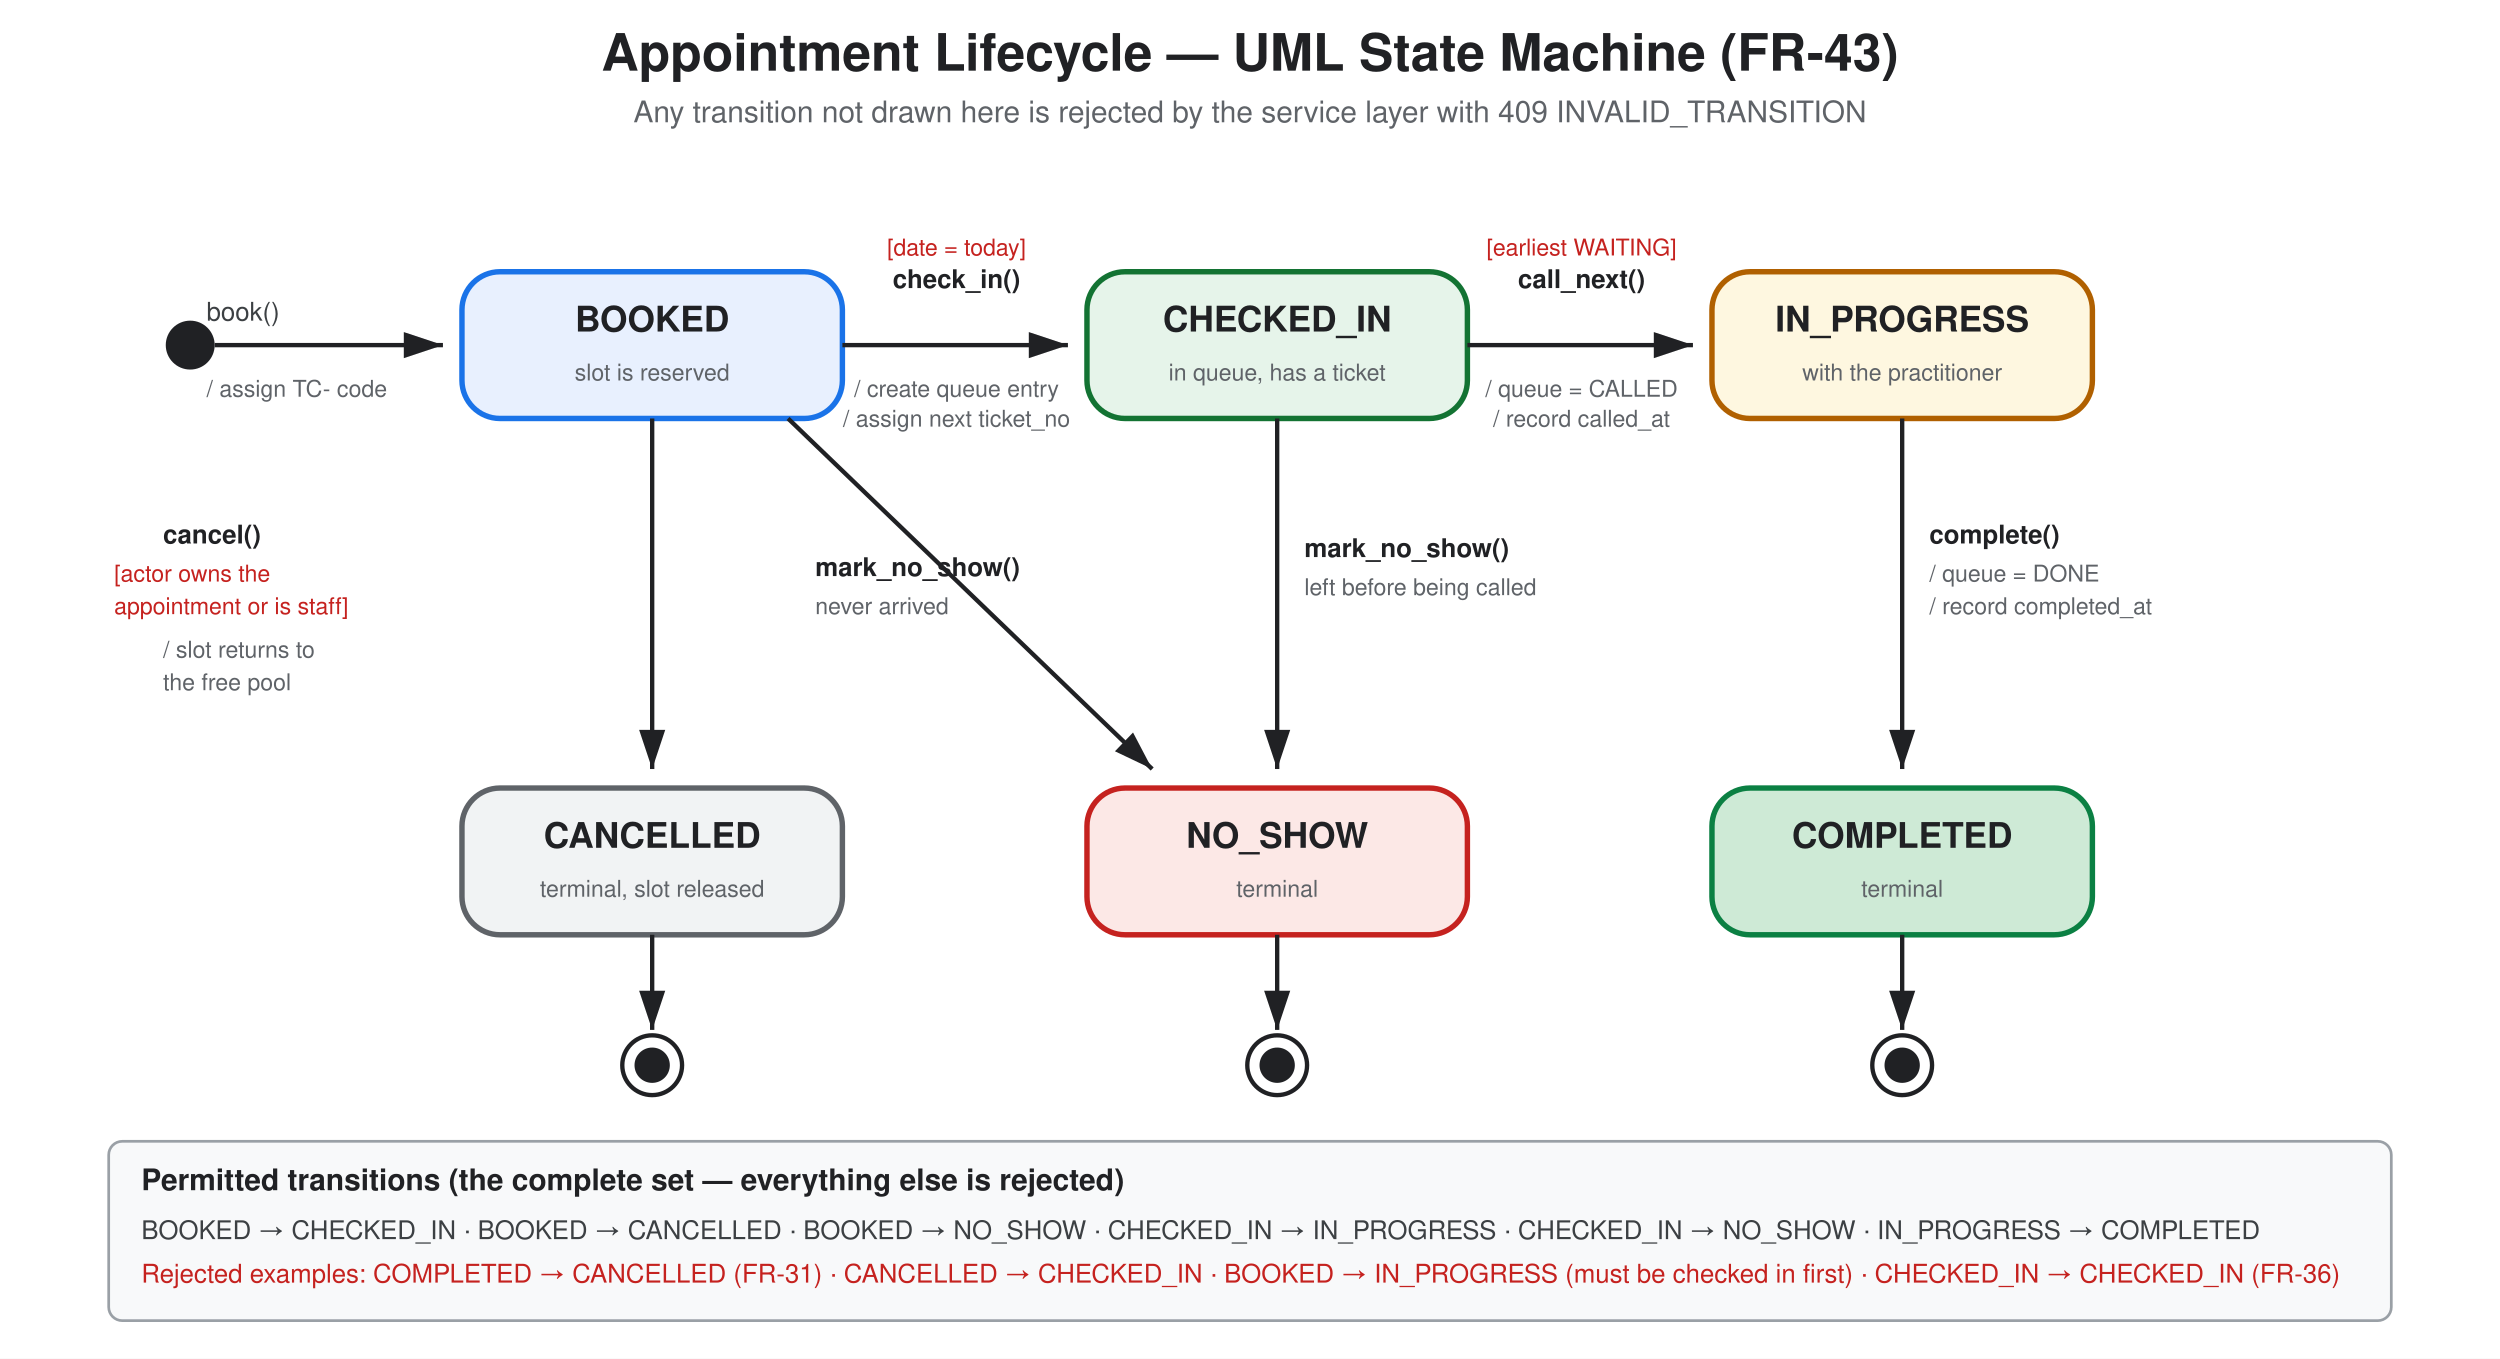
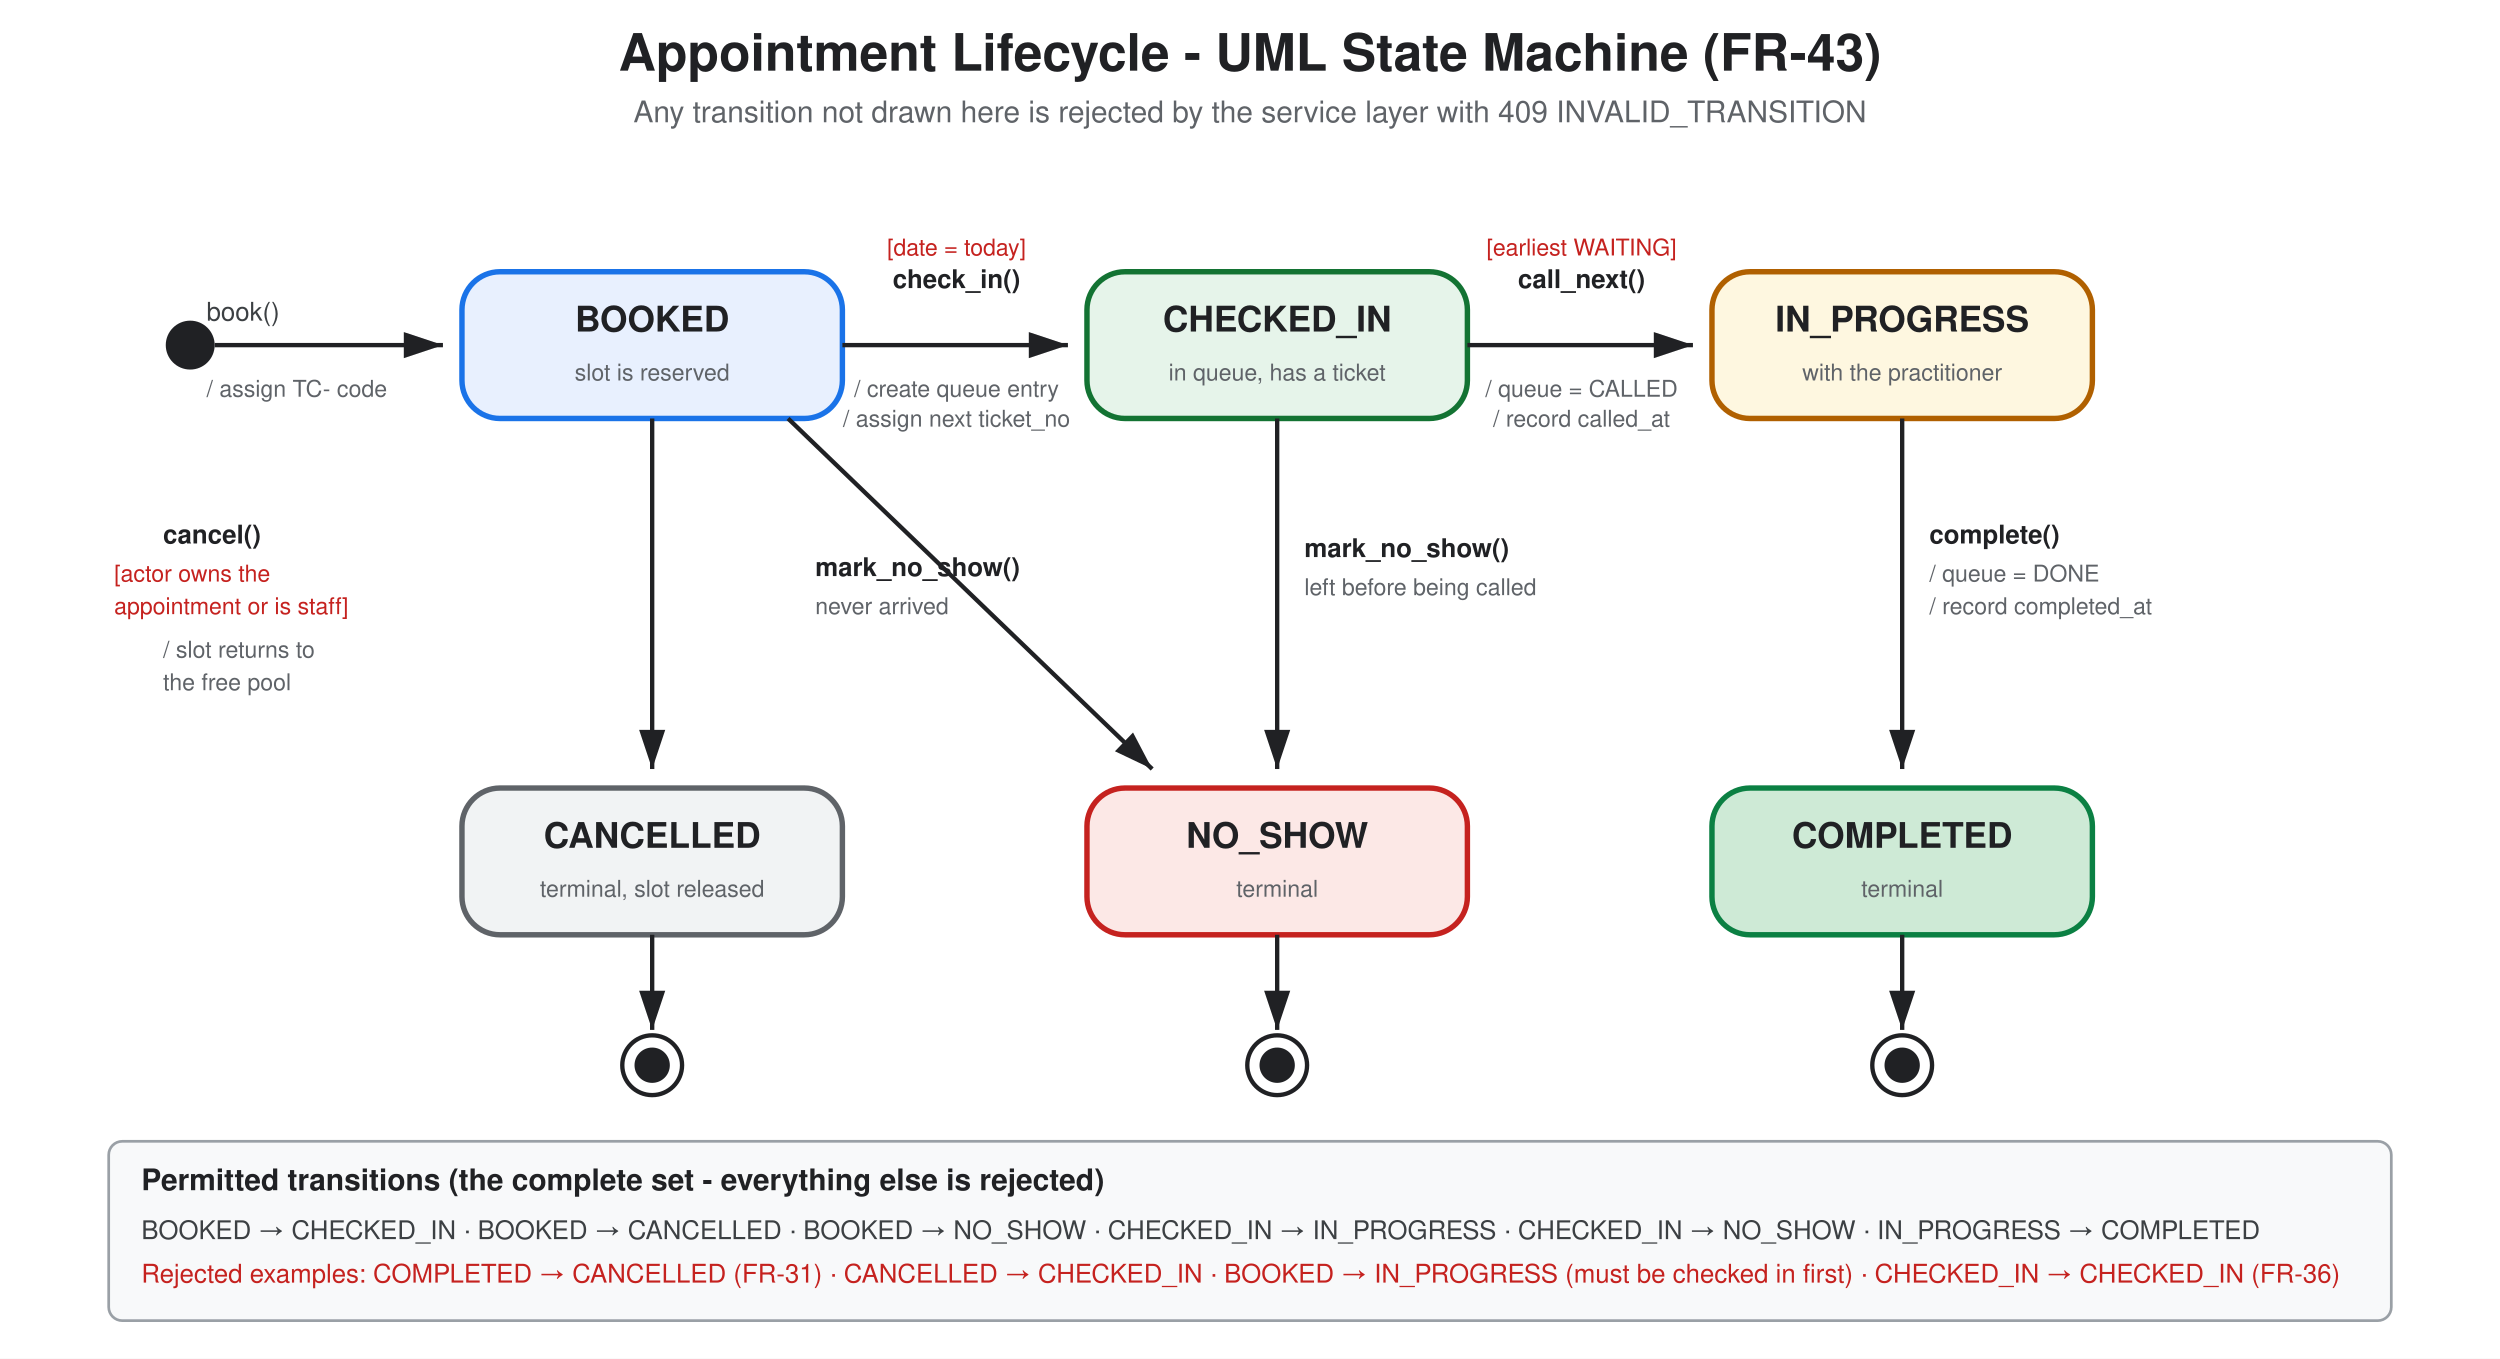
<svg xmlns="http://www.w3.org/2000/svg" viewBox="0 0 920 500" width="920" height="500" font-family="Helvetica, Arial, sans-serif">
  <rect width="920" height="500" fill="#ffffff" />
  <defs>
    <marker id="sm" markerWidth="10" markerHeight="8" refX="9" refY="3" orient="auto" markerUnits="strokeWidth">
      <path d="M0,0 L0,6 L9,3 z" fill="#202124" />
    </marker>
  </defs>
-   <text x="460" y="26" text-anchor="middle" font-size="19" font-weight="bold" fill="#202124">Appointment Lifecycle — UML State Machine (FR-43)</text>
+   <text x="460" y="26" text-anchor="middle" font-size="19" font-weight="bold" fill="#202124">Appointment Lifecycle - UML State Machine (FR-43)</text>
  <text x="460" y="45" text-anchor="middle" font-size="11" fill="#5f6368">Any transition not drawn here is rejected by the service layer with 409 INVALID_TRANSITION</text>
  <circle cx="70" cy="127" r="9" fill="#202124" />
  <line x1="79" y1="127" x2="163" y2="127" stroke="#202124" stroke-width="1.6" marker-end="url(#sm)" />
  <text x="76" y="118" font-size="9.5" fill="#3C4043">book()</text>
  <text x="76" y="146" font-size="8.5" fill="#5f6368">/ assign TC- code</text>
  <rect x="170" y="100" width="140" height="54" rx="14" fill="#E8F0FE" stroke="#1A73E8" stroke-width="2" />
  <text x="240" y="122" text-anchor="middle" font-size="13" font-weight="bold" fill="#202124">BOOKED</text>
  <text x="240" y="140" text-anchor="middle" font-size="8.5" fill="#5f6368">slot is reserved</text>
  <rect x="400" y="100" width="140" height="54" rx="14" fill="#E6F4EA" stroke="#137333" stroke-width="2" />
  <text x="470" y="122" text-anchor="middle" font-size="13" font-weight="bold" fill="#202124">CHECKED_IN</text>
  <text x="470" y="140" text-anchor="middle" font-size="8.5" fill="#5f6368">in queue, has a ticket</text>
  <rect x="630" y="100" width="140" height="54" rx="14" fill="#FEF7E0" stroke="#B06000" stroke-width="2" />
  <text x="700" y="122" text-anchor="middle" font-size="13" font-weight="bold" fill="#202124">IN_PROGRESS</text>
  <text x="700" y="140" text-anchor="middle" font-size="8.5" fill="#5f6368">with the practitioner</text>
  <rect x="630" y="290" width="140" height="54" rx="14" fill="#CEEAD6" stroke="#0B8043" stroke-width="2" />
  <text x="700" y="312" text-anchor="middle" font-size="13" font-weight="bold" fill="#202124">COMPLETED</text>
  <text x="700" y="330" text-anchor="middle" font-size="8.5" fill="#5f6368">terminal</text>
  <rect x="400" y="290" width="140" height="54" rx="14" fill="#FCE8E6" stroke="#C5221F" stroke-width="2" />
  <text x="470" y="312" text-anchor="middle" font-size="13" font-weight="bold" fill="#202124">NO_SHOW</text>
  <text x="470" y="330" text-anchor="middle" font-size="8.5" fill="#5f6368">terminal</text>
  <rect x="170" y="290" width="140" height="54" rx="14" fill="#F1F3F4" stroke="#5F6368" stroke-width="2" />
  <text x="240" y="312" text-anchor="middle" font-size="13" font-weight="bold" fill="#202124">CANCELLED</text>
  <text x="240" y="330" text-anchor="middle" font-size="8.5" fill="#5f6368">terminal, slot released</text>
  <line x1="310" y1="127" x2="393" y2="127" stroke="#202124" stroke-width="1.6" marker-end="url(#sm)" />
  <text x="352" y="106" text-anchor="middle" font-size="9.5" font-weight="bold" fill="#202124">check_in()</text>
  <text x="352" y="94" text-anchor="middle" font-size="8.5" fill="#C5221F">[date = today]</text>
  <text x="352" y="146" text-anchor="middle" font-size="8.5" fill="#5f6368">/ create queue entry</text>
  <text x="352" y="157" text-anchor="middle" font-size="8.5" fill="#5f6368">/ assign next ticket_no</text>
  <line x1="540" y1="127" x2="623" y2="127" stroke="#202124" stroke-width="1.6" marker-end="url(#sm)" />
  <text x="582" y="106" text-anchor="middle" font-size="9.5" font-weight="bold" fill="#202124">call_next()</text>
  <text x="582" y="94" text-anchor="middle" font-size="8.5" fill="#C5221F">[earliest WAITING]</text>
  <text x="582" y="146" text-anchor="middle" font-size="8.5" fill="#5f6368">/ queue = CALLED</text>
  <text x="582" y="157" text-anchor="middle" font-size="8.5" fill="#5f6368">/ record called_at</text>
  <line x1="700" y1="154" x2="700" y2="283" stroke="#202124" stroke-width="1.6" marker-end="url(#sm)" />
  <text x="710" y="200" font-size="9.5" font-weight="bold" fill="#202124">complete()</text>
  <text x="710" y="214" font-size="8.5" fill="#5f6368">/ queue = DONE</text>
  <text x="710" y="226" font-size="8.5" fill="#5f6368">/ record completed_at</text>
  <line x1="240" y1="154" x2="240" y2="283" stroke="#202124" stroke-width="1.6" marker-end="url(#sm)" />
  <text x="60" y="200" font-size="9.5" font-weight="bold" fill="#202124">cancel()</text>
  <text x="42" y="214" font-size="8.5" fill="#C5221F">[actor owns the</text>
  <text x="42" y="226" font-size="8.5" fill="#C5221F">appointment or is staff]</text>
  <text x="60" y="242" font-size="8.5" fill="#5f6368">/ slot returns to</text>
  <text x="60" y="254" font-size="8.5" fill="#5f6368">the free pool</text>
  <line x1="290" y1="154" x2="424" y2="283" stroke="#202124" stroke-width="1.6" marker-end="url(#sm)" />
  <text x="300" y="212" font-size="9.5" font-weight="bold" fill="#202124">mark_no_show()</text>
  <text x="300" y="226" font-size="8.5" fill="#5f6368">never arrived</text>
  <line x1="470" y1="154" x2="470" y2="283" stroke="#202124" stroke-width="1.6" marker-end="url(#sm)" />
  <text x="480" y="205" font-size="9.5" font-weight="bold" fill="#202124">mark_no_show()</text>
  <text x="480" y="219" font-size="8.5" fill="#5f6368">left before being called</text>
  <g>
    <circle cx="240" cy="392" r="11" fill="none" stroke="#202124" stroke-width="1.6" />
    <circle cx="240" cy="392" r="6.5" fill="#202124" />
    <line x1="240" y1="344" x2="240" y2="379" stroke="#202124" stroke-width="1.6" marker-end="url(#sm)" />
    <circle cx="470" cy="392" r="11" fill="none" stroke="#202124" stroke-width="1.6" />
    <circle cx="470" cy="392" r="6.5" fill="#202124" />
    <line x1="470" y1="344" x2="470" y2="379" stroke="#202124" stroke-width="1.6" marker-end="url(#sm)" />
    <circle cx="700" cy="392" r="11" fill="none" stroke="#202124" stroke-width="1.6" />
    <circle cx="700" cy="392" r="6.5" fill="#202124" />
    <line x1="700" y1="344" x2="700" y2="379" stroke="#202124" stroke-width="1.6" marker-end="url(#sm)" />
  </g>
  <rect x="40" y="420" width="840" height="66" rx="5" fill="#F8F9FA" stroke="#9AA0A6" />
-   <text x="52" y="438" font-size="11" font-weight="bold" fill="#202124">Permitted transitions (the complete set — everything else is rejected)</text>
+   <text x="52" y="438" font-size="11" font-weight="bold" fill="#202124">Permitted transitions (the complete set - everything else is rejected)</text>
  <text x="52" y="456" font-size="9.5" fill="#3C4043">BOOKED → CHECKED_IN · BOOKED → CANCELLED · BOOKED → NO_SHOW · CHECKED_IN → IN_PROGRESS · CHECKED_IN → NO_SHOW · IN_PROGRESS → COMPLETED</text>
  <text x="52" y="472" font-size="9.5" fill="#C5221F">Rejected examples: COMPLETED → CANCELLED (FR-31) · CANCELLED → CHECKED_IN · BOOKED → IN_PROGRESS (must be checked in first) · CHECKED_IN → CHECKED_IN (FR-36)</text>
</svg>
